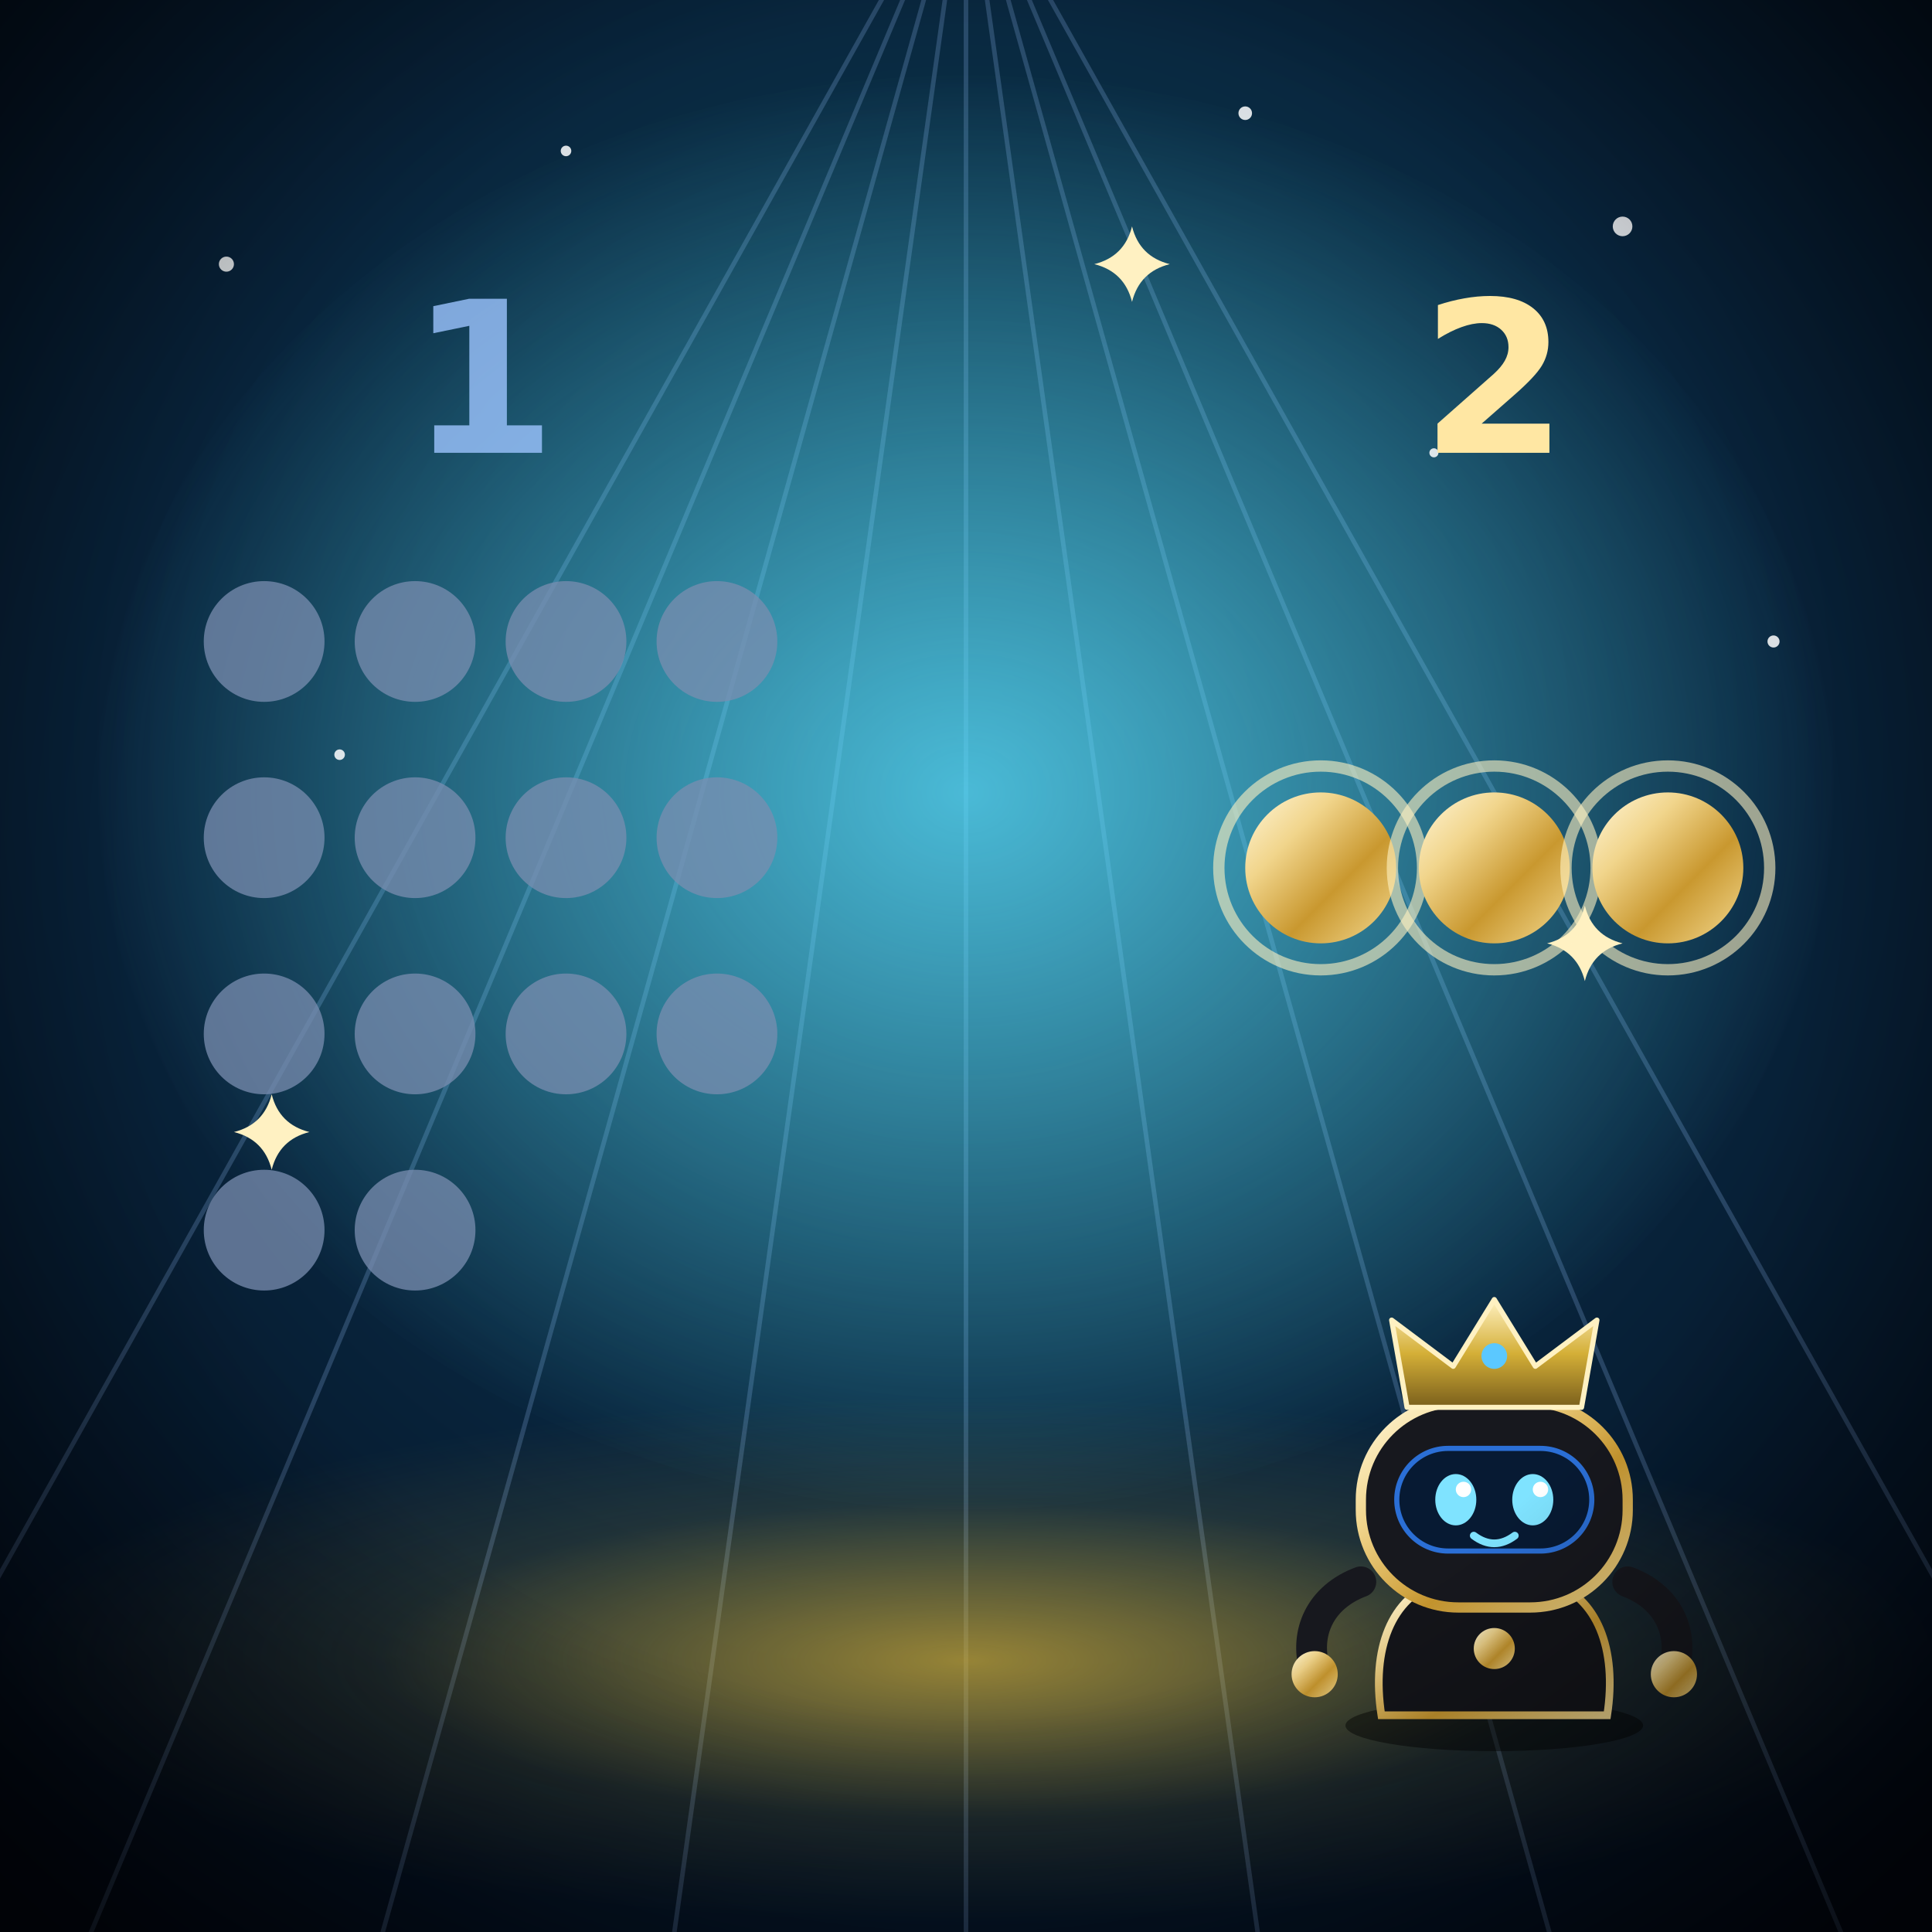
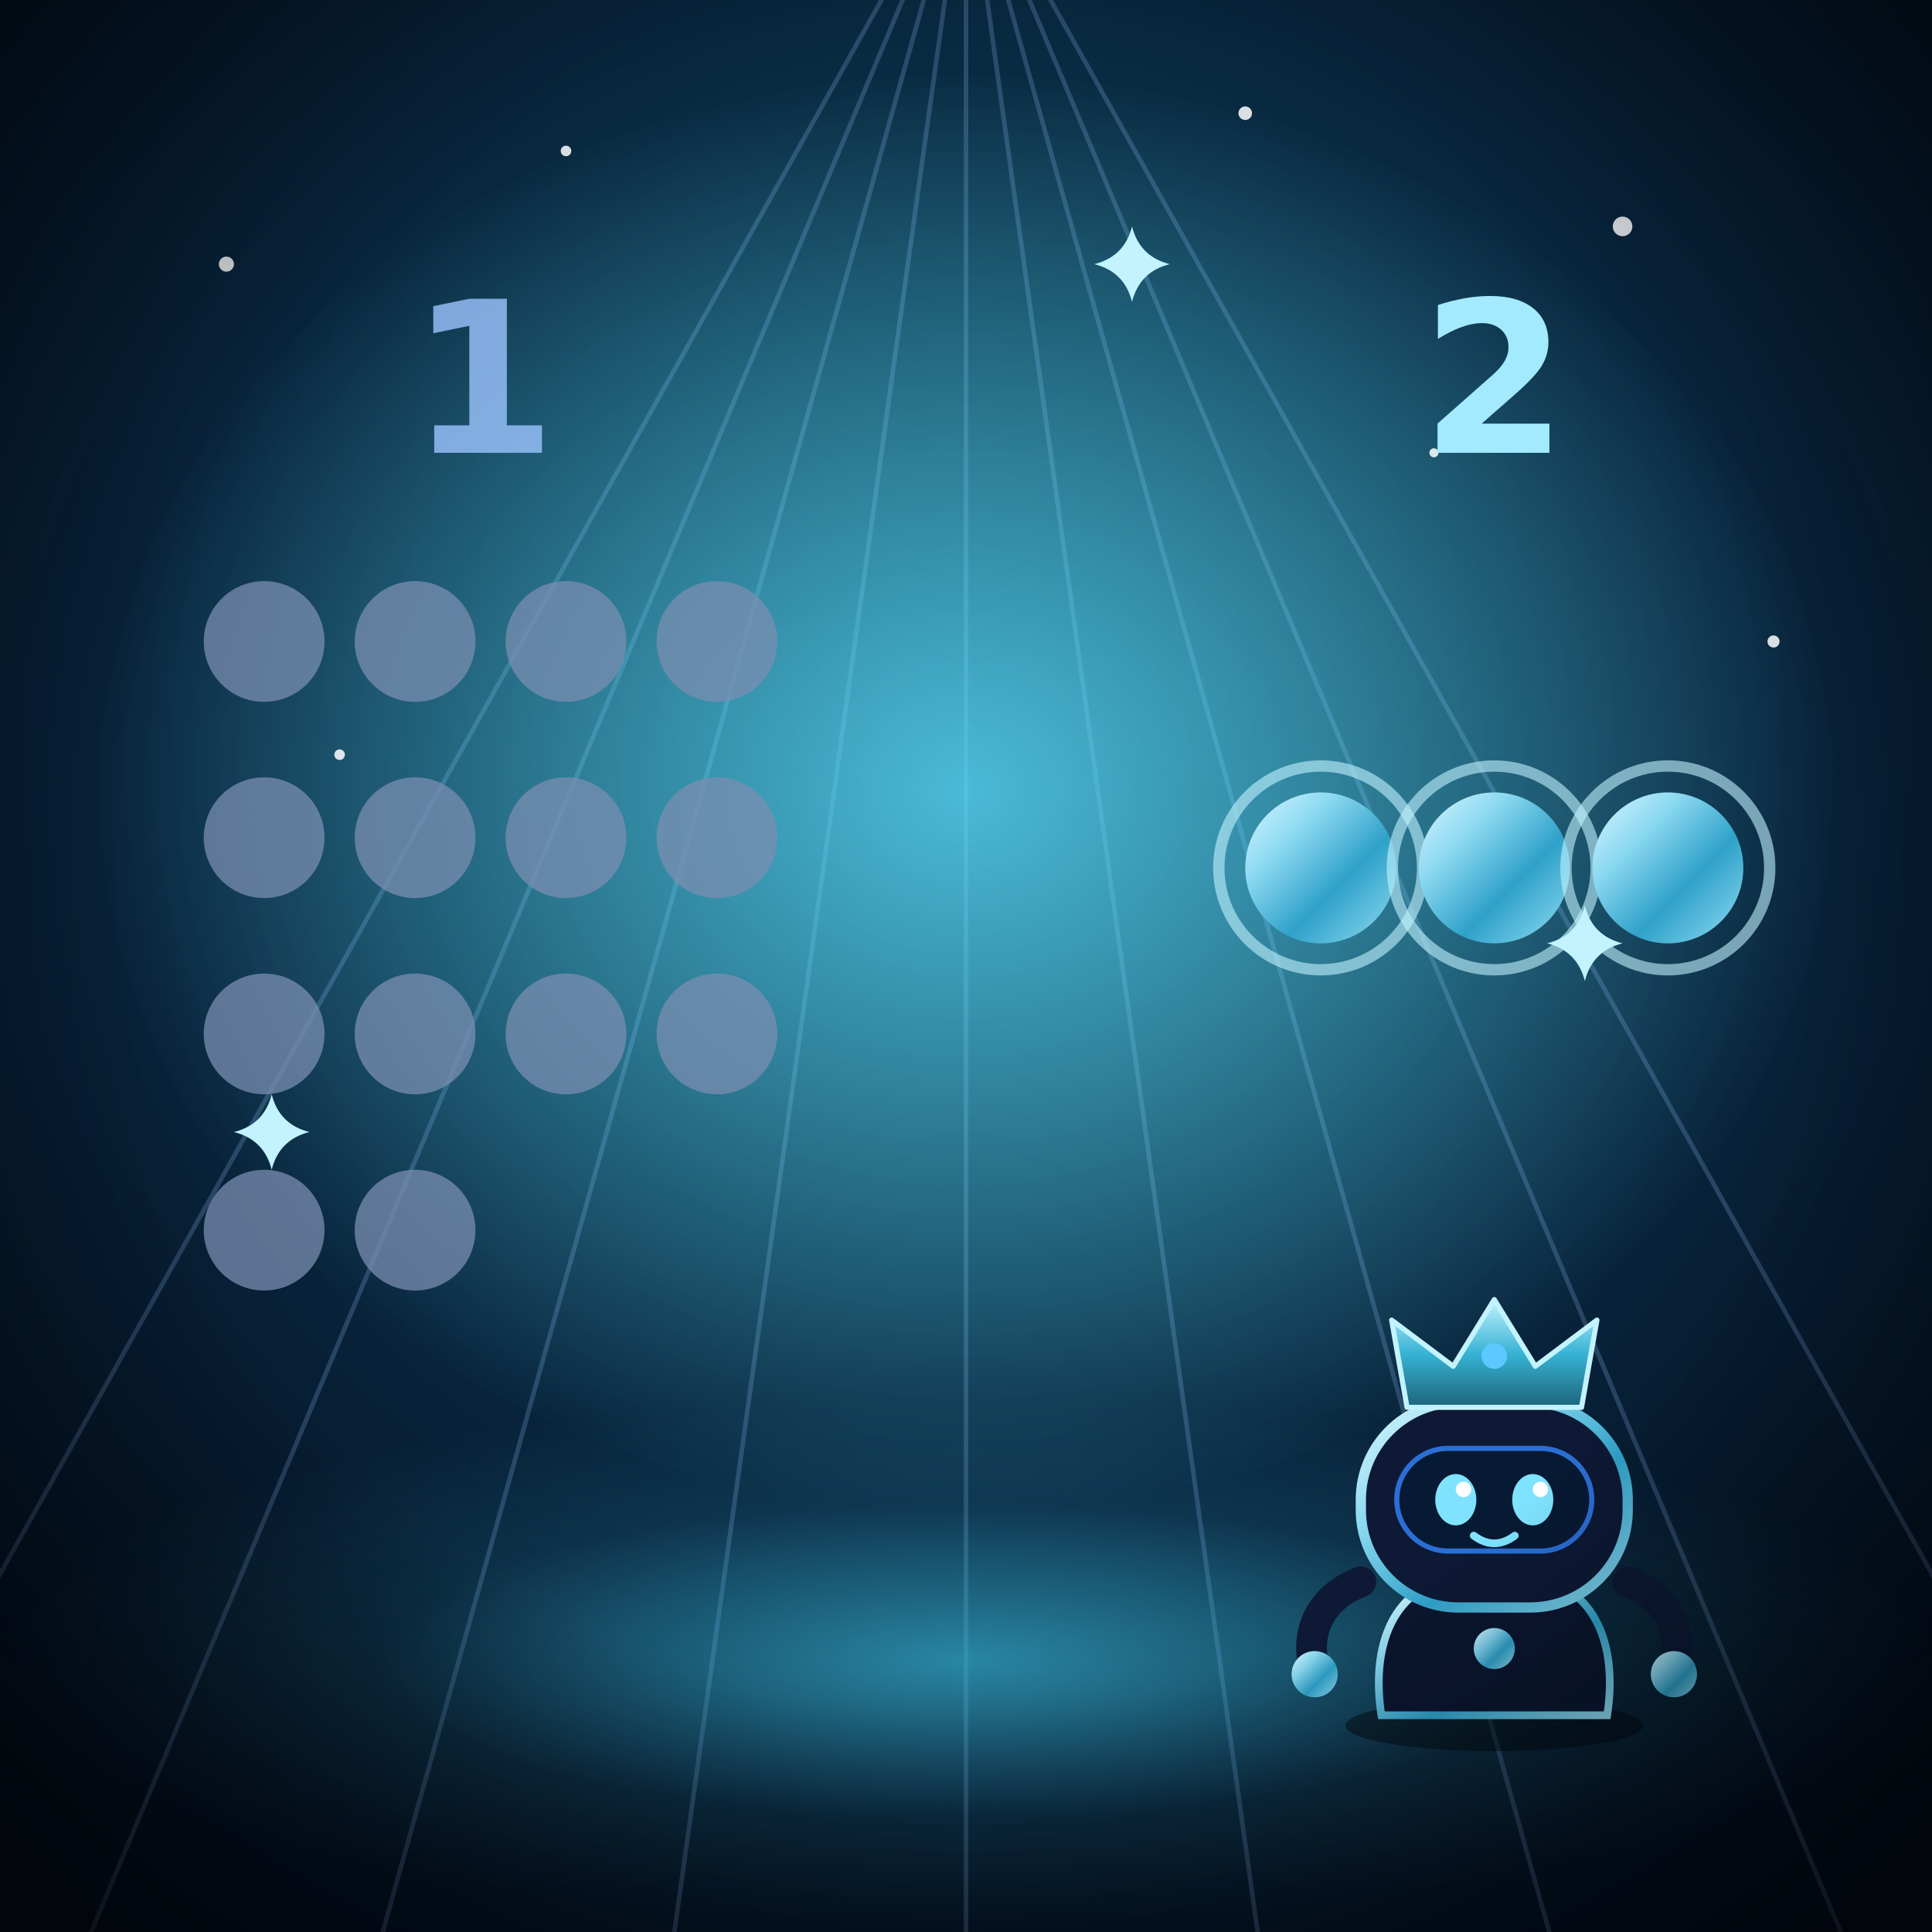
- <svg xmlns="http://www.w3.org/2000/svg" viewBox="0 0 512 512" width="512" height="512" role="img" aria-label="SKY LIVE — minority">
+ <svg xmlns="http://www.w3.org/2000/svg" viewBox="0 0 512 512" width="512" height="512" role="img" aria-label="SPONGE LIVE — minority">
  <defs>
    <radialGradient id="cminority-sky" cx="50%" cy="38%" r="75%">
-       <stop offset="0" stop-color="#0f4a5e" />
-       <stop offset=".55" stop-color="#08243c" />
-       <stop offset="1" stop-color="#030a18" />
+       <stop offset="0" stop-color="#0F4A5E" />
+       <stop offset=".55" stop-color="#08243C" />
+       <stop offset="1" stop-color="#030A18" />
    </radialGradient>
    <radialGradient id="cminority-glow" cx="50%" cy="50%" r="50%">
-       <stop offset="0" stop-color="#5ee0ff" stop-opacity=".75" />
-       <stop offset="1" stop-color="#5ee0ff" stop-opacity="0" />
+       <stop offset="0" stop-color="#5EE0FF" stop-opacity=".75" />
+       <stop offset="1" stop-color="#5EE0FF" stop-opacity="0" />
    </radialGradient>
    <radialGradient id="cminority-floor" cx="50%" cy="50%" r="50%">
-       <stop offset="0" stop-color="#D4AF37" stop-opacity=".7" />
-       <stop offset=".6" stop-color="#D4AF37" stop-opacity=".12" />
-       <stop offset="1" stop-color="#D4AF37" stop-opacity="0" />
+       <stop offset="0" stop-color="#37B3D4" stop-opacity=".7" />
+       <stop offset=".6" stop-color="#37B3D4" stop-opacity=".12" />
+       <stop offset="1" stop-color="#37B3D4" stop-opacity="0" />
    </radialGradient>
    <linearGradient id="cminority-gold" x1="0" y1="0" x2="1" y2="1">
-       <stop offset="0" stop-color="#FFF6D8" />
-       <stop offset=".3" stop-color="#F1D58C" />
-       <stop offset=".62" stop-color="#C9982F" />
-       <stop offset="1" stop-color="#F4DA92" />
+       <stop offset="0" stop-color="#D8F7FF" />
+       <stop offset=".3" stop-color="#8CD9F1" />
+       <stop offset=".62" stop-color="#2FA1C9" />
+       <stop offset="1" stop-color="#92DEF4" />
    </linearGradient>
    <linearGradient id="cminority-goldv" x1="0" y1="0" x2="0" y2="1">
-       <stop offset="0" stop-color="#FFF1C2" />
-       <stop offset=".5" stop-color="#D4AF37" />
-       <stop offset="1" stop-color="#7a5f1c" />
+       <stop offset="0" stop-color="#C2F3FF" />
+       <stop offset=".5" stop-color="#37B3D4" />
+       <stop offset="1" stop-color="#1C647A" />
    </linearGradient>
    <radialGradient id="cminority-vig" cx="50%" cy="45%" r="72%">
-       <stop offset=".6" stop-color="#000" stop-opacity="0" />
-       <stop offset="1" stop-color="#000" stop-opacity=".7" />
+       <stop offset=".6" stop-color="#010306" stop-opacity="0" />
+       <stop offset="1" stop-color="#010306" stop-opacity=".7" />
    </radialGradient>
  </defs>
  <rect width="512" height="512" fill="url(#cminority-sky)" />
-   <g opacity=".22" stroke="#9cc4ff" stroke-width="1.2">
+   <g opacity=".22" stroke="#9CC4FF" stroke-width="1.2">
    <path d="M256 -40 L-80 560" />
    <path d="M256 -40 L4 560" />
    <path d="M256 -40 L88 560" />
    <path d="M256 -40 L172 560" />
    <path d="M256 -40 L256 560" />
    <path d="M256 -40 L340 560" />
    <path d="M256 -40 L424 560" />
    <path d="M256 -40 L508 560" />
    <path d="M256 -40 L592 560" />
  </g>
  <ellipse cx="256" cy="210" rx="230" ry="190" fill="url(#cminority-glow)" />
  <ellipse cx="256" cy="440" rx="260" ry="70" fill="url(#cminority-floor)" />
-   <g fill="#fff">
+   <g fill="#FFFFFF">
    <circle cx="60" cy="70" r="2" opacity=".85" />
    <circle cx="430" cy="60" r="2.6" opacity=".85" />
    <circle cx="470" cy="170" r="1.6" opacity=".85" />
    <circle cx="90" cy="200" r="1.4" opacity=".85" />
    <circle cx="380" cy="120" r="1.2" opacity=".85" />
    <circle cx="150" cy="40" r="1.4" opacity=".85" />
    <circle cx="330" cy="30" r="1.8" opacity=".85" />
  </g>
-   <g fill="#FFF1C2">
+   <g fill="#C2F3FF">
    <path d="M420 240q2 8 10 10q-8 2-10 10q-2-8-10-10q8-2 10-10Z" />
    <path d="M72 290q2 8 10 10q-8 2-10 10q-2-8-10-10q8-2 10-10Z" />
    <path d="M300 60q2 8 10 10q-8 2-10 10q-2-8-10-10q8-2 10-10Z" />
  </g>
  <path d="M256 70V440" stroke="url(#cminority-gold)" stroke-width="6" stroke-dasharray="14 12" />
  <g>
-     <circle cx="70" cy="170" r="16" fill="#7a8db0" opacity=".75" />
-     <circle cx="110" cy="170" r="16" fill="#7a8db0" opacity=".75" />
-     <circle cx="150" cy="170" r="16" fill="#7a8db0" opacity=".75" />
-     <circle cx="190" cy="170" r="16" fill="#7a8db0" opacity=".75" />
-     <circle cx="70" cy="222" r="16" fill="#7a8db0" opacity=".75" />
-     <circle cx="110" cy="222" r="16" fill="#7a8db0" opacity=".75" />
-     <circle cx="150" cy="222" r="16" fill="#7a8db0" opacity=".75" />
-     <circle cx="190" cy="222" r="16" fill="#7a8db0" opacity=".75" />
-     <circle cx="70" cy="274" r="16" fill="#7a8db0" opacity=".75" />
-     <circle cx="110" cy="274" r="16" fill="#7a8db0" opacity=".75" />
-     <circle cx="150" cy="274" r="16" fill="#7a8db0" opacity=".75" />
-     <circle cx="190" cy="274" r="16" fill="#7a8db0" opacity=".75" />
-     <circle cx="70" cy="326" r="16" fill="#7a8db0" opacity=".75" />
-     <circle cx="110" cy="326" r="16" fill="#7a8db0" opacity=".75" />
+     <circle cx="70" cy="170" r="16" fill="#7A8DB0" opacity=".75" />
+     <circle cx="110" cy="170" r="16" fill="#7A8DB0" opacity=".75" />
+     <circle cx="150" cy="170" r="16" fill="#7A8DB0" opacity=".75" />
+     <circle cx="190" cy="170" r="16" fill="#7A8DB0" opacity=".75" />
+     <circle cx="70" cy="222" r="16" fill="#7A8DB0" opacity=".75" />
+     <circle cx="110" cy="222" r="16" fill="#7A8DB0" opacity=".75" />
+     <circle cx="150" cy="222" r="16" fill="#7A8DB0" opacity=".75" />
+     <circle cx="190" cy="222" r="16" fill="#7A8DB0" opacity=".75" />
+     <circle cx="70" cy="274" r="16" fill="#7A8DB0" opacity=".75" />
+     <circle cx="110" cy="274" r="16" fill="#7A8DB0" opacity=".75" />
+     <circle cx="150" cy="274" r="16" fill="#7A8DB0" opacity=".75" />
+     <circle cx="190" cy="274" r="16" fill="#7A8DB0" opacity=".75" />
+     <circle cx="70" cy="326" r="16" fill="#7A8DB0" opacity=".75" />
+     <circle cx="110" cy="326" r="16" fill="#7A8DB0" opacity=".75" />
  </g>
  <g>
    <circle cx="350" cy="230" r="20" fill="url(#cminority-gold)" />
-     <circle cx="350" cy="230" r="27" fill="none" stroke="#FFF1C2" stroke-opacity=".6" stroke-width="3" />
+     <circle cx="350" cy="230" r="27" fill="none" stroke="#C2F3FF" stroke-opacity=".6" stroke-width="3" />
    <circle cx="396" cy="230" r="20" fill="url(#cminority-gold)" />
-     <circle cx="396" cy="230" r="27" fill="none" stroke="#FFF1C2" stroke-opacity=".6" stroke-width="3" />
+     <circle cx="396" cy="230" r="27" fill="none" stroke="#C2F3FF" stroke-opacity=".6" stroke-width="3" />
    <circle cx="442" cy="230" r="20" fill="url(#cminority-gold)" />
-     <circle cx="442" cy="230" r="27" fill="none" stroke="#FFF1C2" stroke-opacity=".6" stroke-width="3" />
+     <circle cx="442" cy="230" r="27" fill="none" stroke="#C2F3FF" stroke-opacity=".6" stroke-width="3" />
  </g>
-   <text x="128" y="120" text-anchor="middle" font-family="DejaVu Sans,sans-serif" font-size="56" font-weight="700" fill="#9cc4ff" opacity=".8">1</text>
-   <text x="396" y="120" text-anchor="middle" font-family="DejaVu Sans,sans-serif" font-size="56" font-weight="700" fill="#FFE7A3">2</text>
+   <text x="128" y="120" text-anchor="middle" font-family="DejaVu Sans,sans-serif" font-size="56" font-weight="700" fill="#9CC4FF" opacity=".8">1</text>
+   <text x="396" y="120" text-anchor="middle" font-family="DejaVu Sans,sans-serif" font-size="56" font-weight="700" fill="#A3EAFF">2</text>
  <g transform="translate(396 392) scale(0.68 0.68)">
-     <ellipse cx="0" cy="96" rx="58" ry="10" fill="#000" opacity=".45" />
-     <path d="M-44 92c-4-26 4-46 22-52h44c18 6 26 26 22 52Z" fill="#14151a" stroke="url(#cminority-gold)" stroke-width="3" />
+     <ellipse cx="0" cy="96" rx="58" ry="10" fill="#010306" opacity=".45" />
+     <path d="M-44 92c-4-26 4-46 22-52h44c18 6 26 26 22 52Z" fill="#0B162F" stroke="url(#cminority-gold)" stroke-width="3" />
    <circle cx="0" cy="66" r="8" fill="url(#cminority-gold)" />
-     <rect x="-52" y="-30" width="104" height="80" rx="38" fill="#17181e" stroke="url(#cminority-gold)" stroke-width="4" />
-     <rect x="-38" y="-12" width="76" height="40" rx="20" fill="#071a33" stroke="#2b6fd6" stroke-width="2" />
-     <ellipse cx="-15" cy="8" rx="8" ry="10" fill="#7fe3ff" />
-     <ellipse cx="15" cy="8" rx="8" ry="10" fill="#7fe3ff" />
-     <circle cx="-12" cy="4" r="3" fill="#fff" />
-     <circle cx="18" cy="4" r="3" fill="#fff" />
-     <path d="M-8 22q8 6 16 0" fill="none" stroke="#7fe3ff" stroke-width="3" stroke-linecap="round" />
-     <path d="M-34 -28 -40 -62 -16 -44 0 -70 16 -44 40 -62 34 -28Z" fill="url(#cminority-goldv)" stroke="#FFF1C2" stroke-width="2" stroke-linejoin="round" />
-     <circle cx="0" cy="-48" r="5" fill="#5bc8ff" />
-     <path d="M-52 40c-16 6-22 20-18 34M52 40c16 6 22 20 18 34" fill="none" stroke="#17181e" stroke-width="12" stroke-linecap="round" />
+     <rect x="-52" y="-30" width="104" height="80" rx="38" fill="#0D1935" stroke="url(#cminority-gold)" stroke-width="4" />
+     <rect x="-38" y="-12" width="76" height="40" rx="20" fill="#071A33" stroke="#2B6FD6" stroke-width="2" />
+     <ellipse cx="-15" cy="8" rx="8" ry="10" fill="#7FE3FF" />
+     <ellipse cx="15" cy="8" rx="8" ry="10" fill="#7FE3FF" />
+     <circle cx="-12" cy="4" r="3" fill="#FFFFFF" />
+     <circle cx="18" cy="4" r="3" fill="#FFFFFF" />
+     <path d="M-8 22q8 6 16 0" fill="none" stroke="#7FE3FF" stroke-width="3" stroke-linecap="round" />
+     <path d="M-34 -28 -40 -62 -16 -44 0 -70 16 -44 40 -62 34 -28Z" fill="url(#cminority-goldv)" stroke="#C2F3FF" stroke-width="2" stroke-linejoin="round" />
+     <circle cx="0" cy="-48" r="5" fill="#5BC8FF" />
+     <path d="M-52 40c-16 6-22 20-18 34M52 40c16 6 22 20 18 34" fill="none" stroke="#0D1935" stroke-width="12" stroke-linecap="round" />
    <circle cx="-70" cy="76" r="9" fill="url(#cminority-gold)" />
    <circle cx="70" cy="76" r="9" fill="url(#cminority-gold)" />
  </g>
  <rect width="512" height="512" fill="url(#cminority-vig)" />
</svg>
